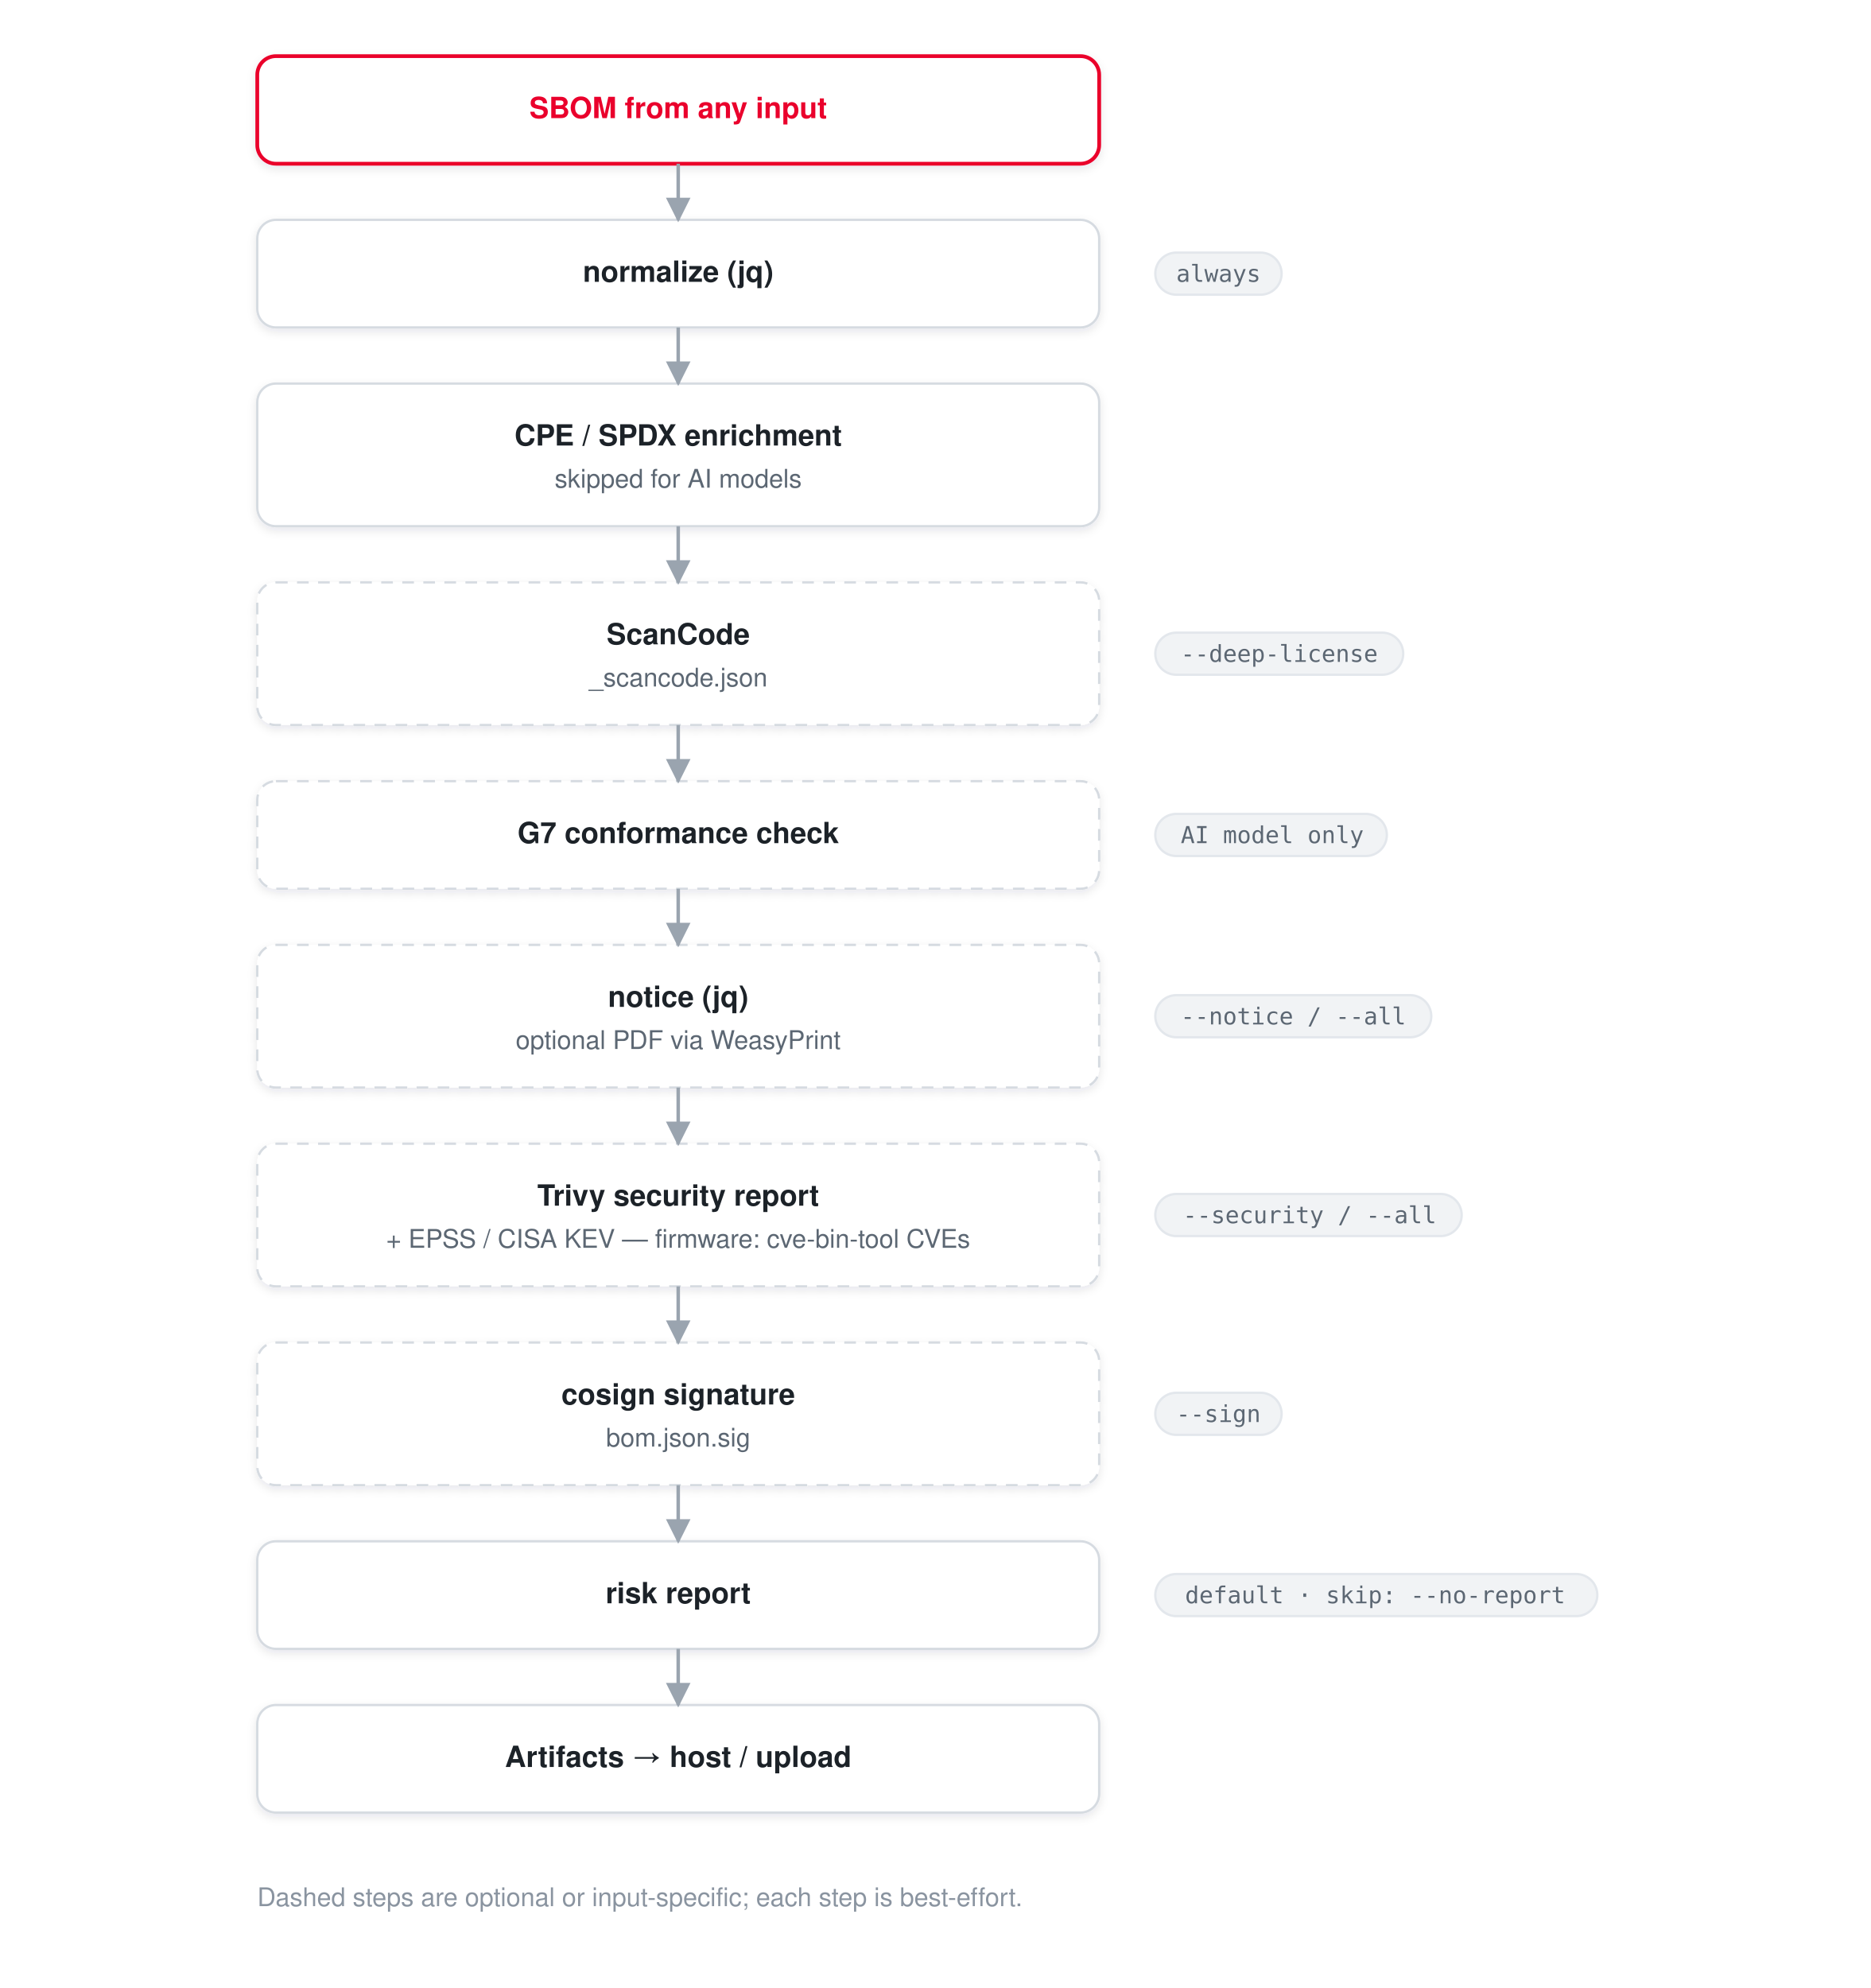
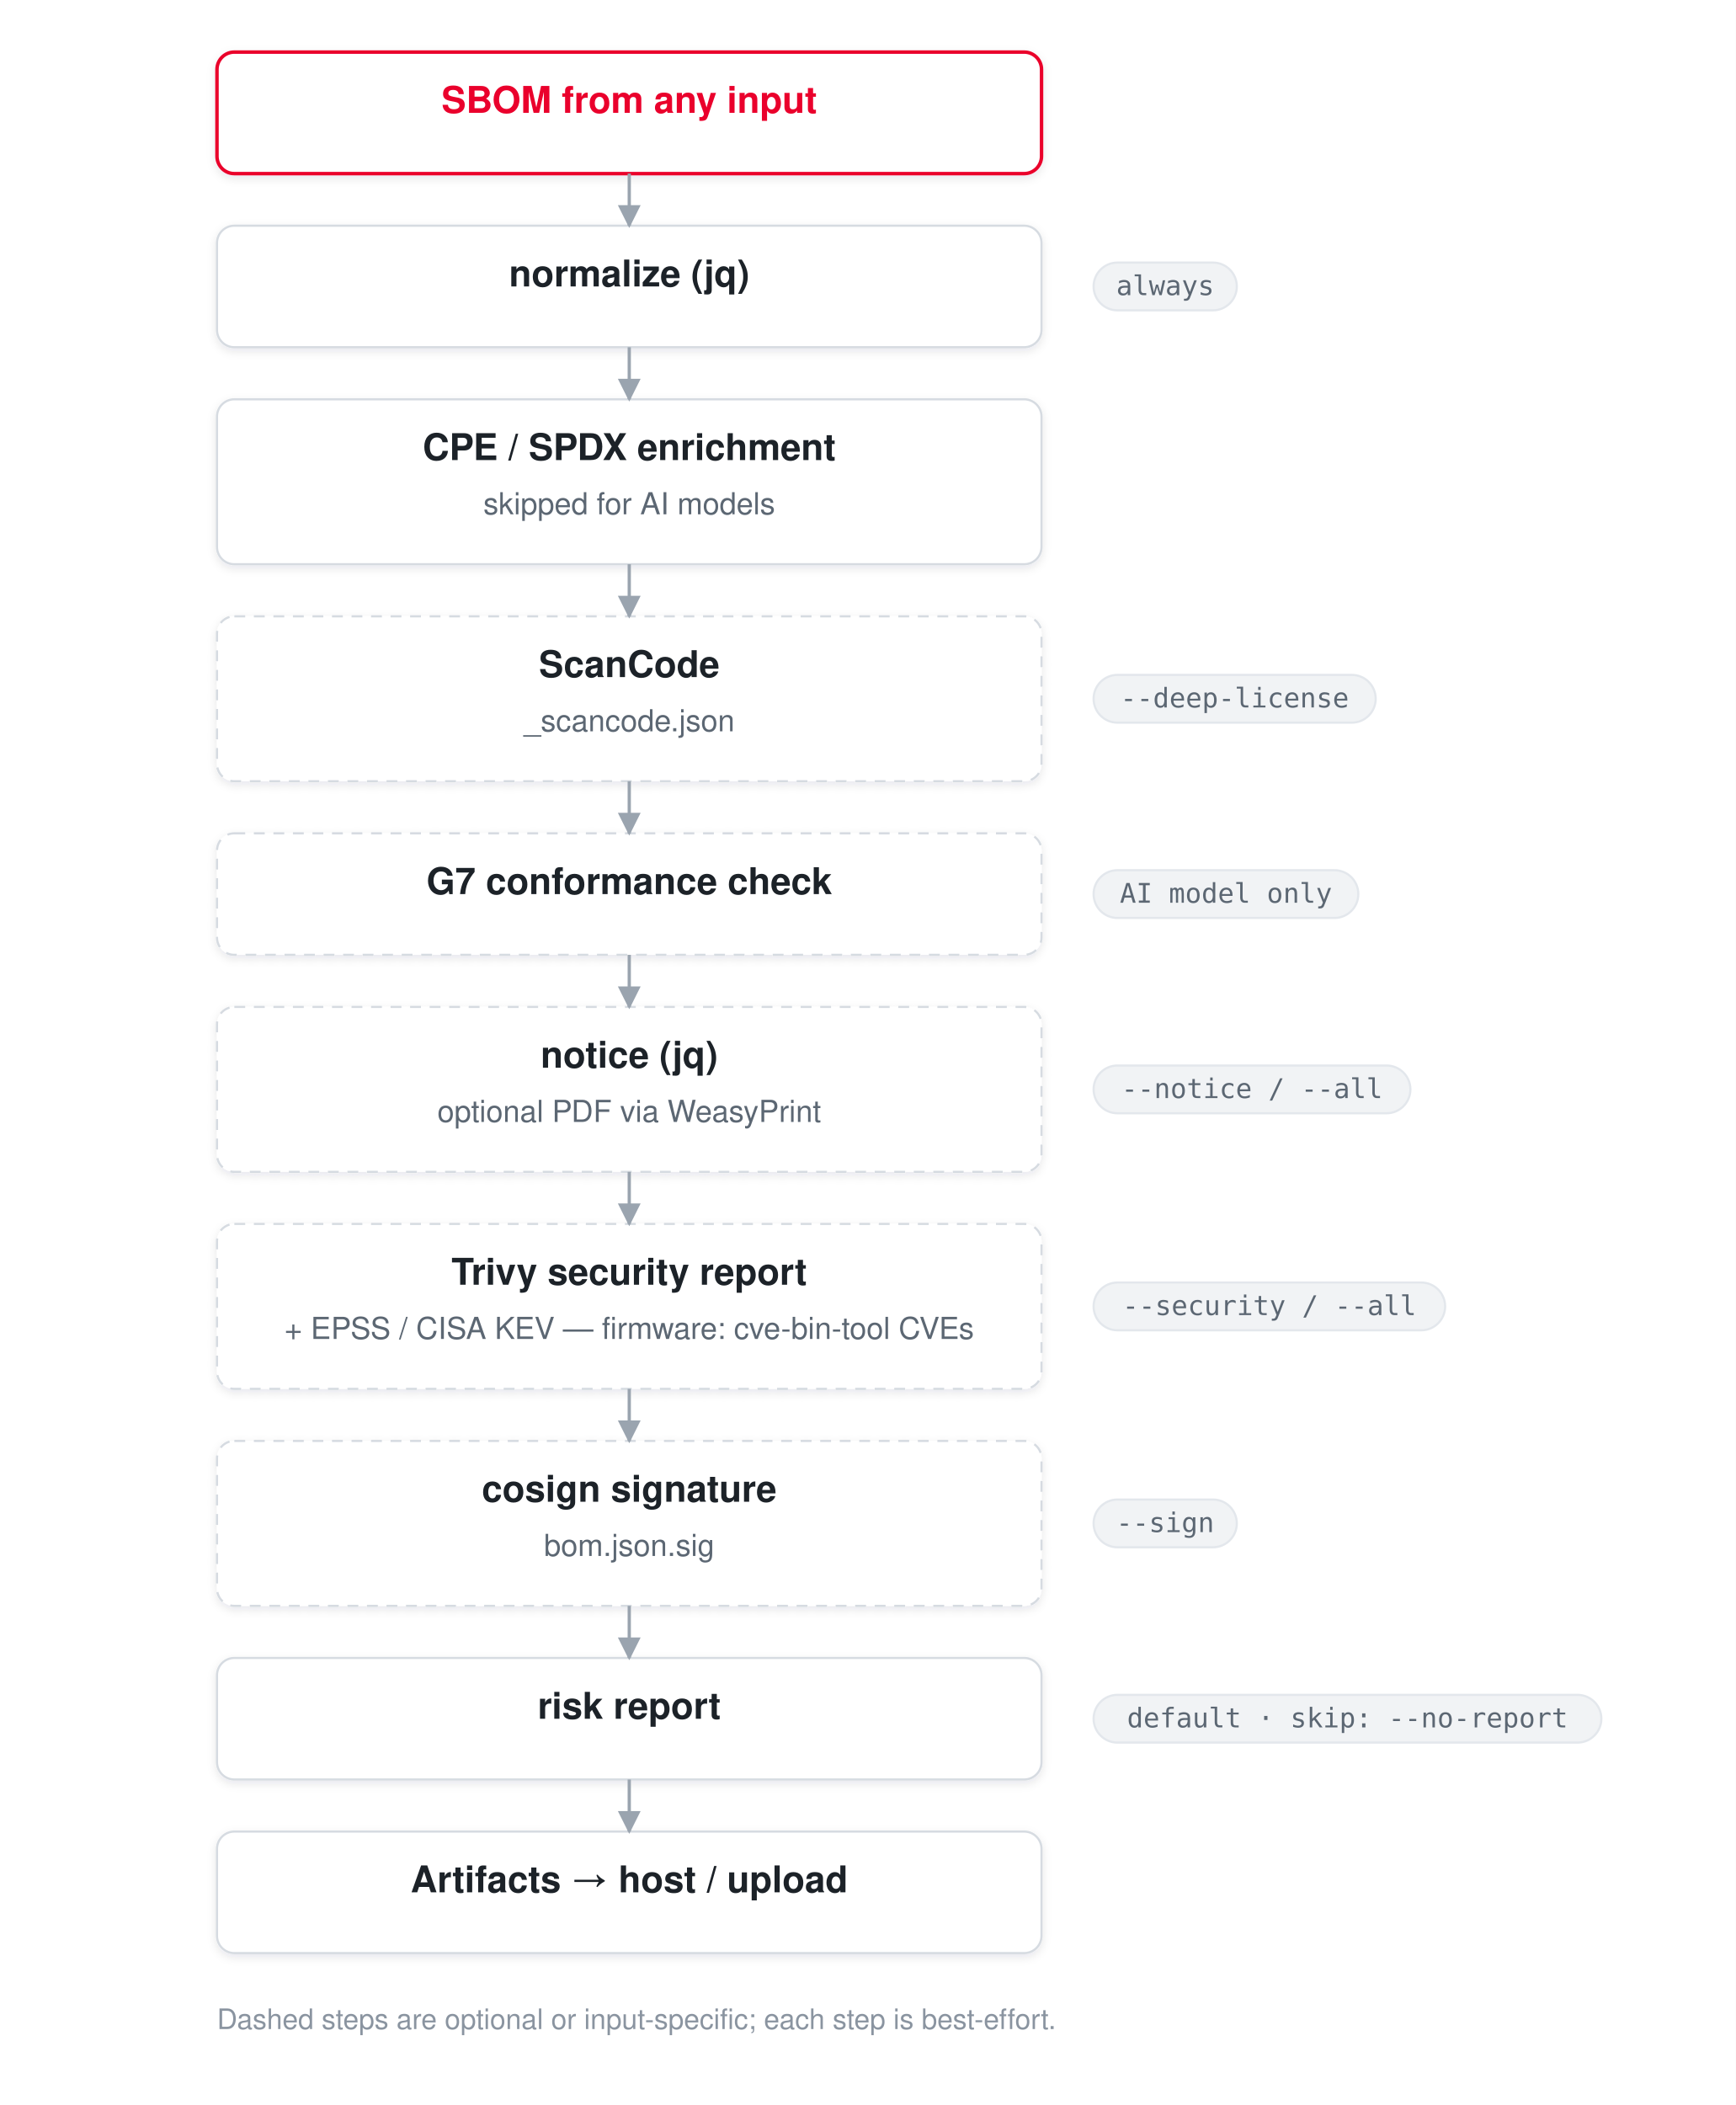
- <svg xmlns="http://www.w3.org/2000/svg" width="800" height="850" viewBox="0 0 800 850">
+ <svg xmlns="http://www.w3.org/2000/svg" width="800" height="970" viewBox="0 0 800 970">
  <defs>
    <marker id="arr" viewBox="0 0 10 10" refX="9" refY="5" markerWidth="7" markerHeight="7" orient="auto-start-reverse">
      <path d="M0,0 L10,5 L0,10 z" fill="#9aa4af" />
    </marker>
    <filter id="sh" x="-20%" y="-20%" width="140%" height="160%">
      <feDropShadow dx="0" dy="1.5" stdDeviation="2" flood-color="#1c2228" flood-opacity="0.10" />
    </filter>
  </defs>
-   <rect width="800" height="850" fill="#ffffff" />
-   <rect x="110" y="24" width="360" height="46" rx="8" fill="#ffffff" stroke="#EA002C" stroke-width="1.6" filter="url(#sh)" />
-   <text x="290.0" y="50.5" text-anchor="middle" font-family="'Helvetica Neue',Helvetica,Arial,sans-serif" font-size="12.5" font-weight="600" fill="#EA002C">SBOM from any input</text>
-   <rect x="110" y="94" width="360" height="46" rx="8" fill="#ffffff" stroke="#d6dbe1" stroke-width="1" filter="url(#sh)" />
-   <text x="290.0" y="120.5" text-anchor="middle" font-family="'Helvetica Neue',Helvetica,Arial,sans-serif" font-size="12.5" font-weight="600" fill="#1c2228">normalize (jq)</text>
-   <rect x="494" y="108.0" width="54" height="18" rx="9" fill="#f1f3f5" stroke="#e3e7ec" />
-   <text x="521" y="120.5" text-anchor="middle" font-family="SFMono-Regular,Menlo,Consolas,monospace" font-size="10" fill="#5c6773">always</text>
-   <rect x="110" y="164" width="360" height="61" rx="8" fill="#ffffff" stroke="#d6dbe1" stroke-width="1" filter="url(#sh)" />
-   <text x="290.0" y="190.5" text-anchor="middle" font-family="'Helvetica Neue',Helvetica,Arial,sans-serif" font-size="12.5" font-weight="600" fill="#1c2228">CPE / SPDX enrichment</text>
-   <text x="290.0" y="208.5" text-anchor="middle" font-family="'Helvetica Neue',Helvetica,Arial,sans-serif" font-size="11" fill="#5c6773">skipped for AI models</text>
-   <rect x="110" y="249" width="360" height="61" rx="8" fill="#ffffff" stroke="#d6dbe1" stroke-width="1" stroke-dasharray="5 4" filter="url(#sh)" />
-   <text x="290.0" y="275.5" text-anchor="middle" font-family="'Helvetica Neue',Helvetica,Arial,sans-serif" font-size="12.5" font-weight="600" fill="#1c2228">ScanCode</text>
-   <text x="290.0" y="293.5" text-anchor="middle" font-family="'Helvetica Neue',Helvetica,Arial,sans-serif" font-size="11" fill="#5c6773">_scancode.json</text>
-   <rect x="494" y="270.5" width="106" height="18" rx="9" fill="#f1f3f5" stroke="#e3e7ec" />
-   <text x="547" y="283.0" text-anchor="middle" font-family="SFMono-Regular,Menlo,Consolas,monospace" font-size="10" fill="#5c6773">--deep-license</text>
-   <rect x="110" y="334" width="360" height="46" rx="8" fill="#ffffff" stroke="#d6dbe1" stroke-width="1" stroke-dasharray="5 4" filter="url(#sh)" />
-   <text x="290.0" y="360.5" text-anchor="middle" font-family="'Helvetica Neue',Helvetica,Arial,sans-serif" font-size="12.5" font-weight="600" fill="#1c2228">G7 conformance check</text>
-   <rect x="494" y="348.0" width="99" height="18" rx="9" fill="#f1f3f5" stroke="#e3e7ec" />
-   <text x="544" y="360.5" text-anchor="middle" font-family="SFMono-Regular,Menlo,Consolas,monospace" font-size="10" fill="#5c6773">AI model only</text>
-   <rect x="110" y="404" width="360" height="61" rx="8" fill="#ffffff" stroke="#d6dbe1" stroke-width="1" stroke-dasharray="5 4" filter="url(#sh)" />
-   <text x="290.0" y="430.5" text-anchor="middle" font-family="'Helvetica Neue',Helvetica,Arial,sans-serif" font-size="12.5" font-weight="600" fill="#1c2228">notice (jq)</text>
-   <text x="290.0" y="448.5" text-anchor="middle" font-family="'Helvetica Neue',Helvetica,Arial,sans-serif" font-size="11" fill="#5c6773">optional PDF via WeasyPrint</text>
-   <rect x="494" y="425.5" width="118" height="18" rx="9" fill="#f1f3f5" stroke="#e3e7ec" />
-   <text x="553" y="438.0" text-anchor="middle" font-family="SFMono-Regular,Menlo,Consolas,monospace" font-size="10" fill="#5c6773">--notice / --all</text>
-   <rect x="110" y="489" width="360" height="61" rx="8" fill="#ffffff" stroke="#d6dbe1" stroke-width="1" stroke-dasharray="5 4" filter="url(#sh)" />
-   <text x="290.0" y="515.5" text-anchor="middle" font-family="'Helvetica Neue',Helvetica,Arial,sans-serif" font-size="12.5" font-weight="600" fill="#1c2228">Trivy security report</text>
-   <text x="290.0" y="533.5" text-anchor="middle" font-family="'Helvetica Neue',Helvetica,Arial,sans-serif" font-size="11" fill="#5c6773">+ EPSS / CISA KEV — firmware: cve-bin-tool CVEs</text>
-   <rect x="494" y="510.5" width="131" height="18" rx="9" fill="#f1f3f5" stroke="#e3e7ec" />
-   <text x="560" y="523.0" text-anchor="middle" font-family="SFMono-Regular,Menlo,Consolas,monospace" font-size="10" fill="#5c6773">--security / --all</text>
-   <rect x="110" y="574" width="360" height="61" rx="8" fill="#ffffff" stroke="#d6dbe1" stroke-width="1" stroke-dasharray="5 4" filter="url(#sh)" />
-   <text x="290.0" y="600.5" text-anchor="middle" font-family="'Helvetica Neue',Helvetica,Arial,sans-serif" font-size="12.5" font-weight="600" fill="#1c2228">cosign signature</text>
-   <text x="290.0" y="618.5" text-anchor="middle" font-family="'Helvetica Neue',Helvetica,Arial,sans-serif" font-size="11" fill="#5c6773">bom.json.sig</text>
-   <rect x="494" y="595.5" width="54" height="18" rx="9" fill="#f1f3f5" stroke="#e3e7ec" />
-   <text x="521" y="608.0" text-anchor="middle" font-family="SFMono-Regular,Menlo,Consolas,monospace" font-size="10" fill="#5c6773">--sign</text>
-   <rect x="110" y="659" width="360" height="46" rx="8" fill="#ffffff" stroke="#d6dbe1" stroke-width="1" filter="url(#sh)" />
-   <text x="290.0" y="685.5" text-anchor="middle" font-family="'Helvetica Neue',Helvetica,Arial,sans-serif" font-size="12.5" font-weight="600" fill="#1c2228">risk report</text>
-   <rect x="494" y="673.0" width="189" height="18" rx="9" fill="#f1f3f5" stroke="#e3e7ec" />
-   <text x="588" y="685.5" text-anchor="middle" font-family="SFMono-Regular,Menlo,Consolas,monospace" font-size="10" fill="#5c6773">default · skip: --no-report</text>
-   <rect x="110" y="729" width="360" height="46" rx="8" fill="#ffffff" stroke="#d6dbe1" stroke-width="1" filter="url(#sh)" />
-   <text x="290.0" y="755.5" text-anchor="middle" font-family="'Helvetica Neue',Helvetica,Arial,sans-serif" font-size="12.5" font-weight="600" fill="#1c2228">Artifacts → host / upload</text>
-   <path d="M290.0,70 L290.0,94" fill="none" stroke="#9aa4af" stroke-width="1.5" marker-end="url(#arr)" />
-   <path d="M290.0,140 L290.0,164" fill="none" stroke="#9aa4af" stroke-width="1.5" marker-end="url(#arr)" />
-   <path d="M290.0,225 L290.0,249" fill="none" stroke="#9aa4af" stroke-width="1.5" marker-end="url(#arr)" />
-   <path d="M290.0,310 L290.0,334" fill="none" stroke="#9aa4af" stroke-width="1.5" marker-end="url(#arr)" />
-   <path d="M290.0,380 L290.0,404" fill="none" stroke="#9aa4af" stroke-width="1.5" marker-end="url(#arr)" />
-   <path d="M290.0,465 L290.0,489" fill="none" stroke="#9aa4af" stroke-width="1.5" marker-end="url(#arr)" />
-   <path d="M290.0,550 L290.0,574" fill="none" stroke="#9aa4af" stroke-width="1.5" marker-end="url(#arr)" />
-   <path d="M290.0,635 L290.0,659" fill="none" stroke="#9aa4af" stroke-width="1.5" marker-end="url(#arr)" />
-   <path d="M290.0,705 L290.0,729" fill="none" stroke="#9aa4af" stroke-width="1.5" marker-end="url(#arr)" />
-   <text x="110" y="815" text-anchor="start" font-family="'Helvetica Neue',Helvetica,Arial,sans-serif" font-size="11" font-weight="400" fill="#8a94a0">Dashed steps are optional or input-specific; each step is best-effort.</text>
+   <rect width="800" height="970" fill="#ffffff" />
+   <rect x="100" y="24" width="380" height="56" rx="8" fill="#ffffff" stroke="#EA002C" stroke-width="1.6" filter="url(#sh)" />
+   <text x="290.0" y="52.0" text-anchor="middle" font-family="'Helvetica Neue',Helvetica,Arial,sans-serif" font-size="17" font-weight="600" fill="#EA002C">SBOM from any input</text>
+   <rect x="100" y="104" width="380" height="56" rx="8" fill="#ffffff" stroke="#d6dbe1" stroke-width="1" filter="url(#sh)" />
+   <text x="290.0" y="132.0" text-anchor="middle" font-family="'Helvetica Neue',Helvetica,Arial,sans-serif" font-size="17" font-weight="600" fill="#1c2228">normalize (jq)</text>
+   <rect x="504" y="121.0" width="66" height="22" rx="11" fill="#f1f3f5" stroke="#e3e7ec" />
+   <text x="537" y="136.0" text-anchor="middle" font-family="SFMono-Regular,Menlo,Consolas,monospace" font-size="12.5" fill="#5c6773">always</text>
+   <rect x="100" y="184" width="380" height="76" rx="8" fill="#ffffff" stroke="#d6dbe1" stroke-width="1" filter="url(#sh)" />
+   <text x="290.0" y="212.0" text-anchor="middle" font-family="'Helvetica Neue',Helvetica,Arial,sans-serif" font-size="17" font-weight="600" fill="#1c2228">CPE / SPDX enrichment</text>
+   <text x="290.0" y="237.0" text-anchor="middle" font-family="'Helvetica Neue',Helvetica,Arial,sans-serif" font-size="14" fill="#5c6773">skipped for AI models</text>
+   <rect x="100" y="284" width="380" height="76" rx="8" fill="#ffffff" stroke="#d6dbe1" stroke-width="1" stroke-dasharray="5 4" filter="url(#sh)" />
+   <text x="290.0" y="312.0" text-anchor="middle" font-family="'Helvetica Neue',Helvetica,Arial,sans-serif" font-size="17" font-weight="600" fill="#1c2228">ScanCode</text>
+   <text x="290.0" y="337.0" text-anchor="middle" font-family="'Helvetica Neue',Helvetica,Arial,sans-serif" font-size="14" fill="#5c6773">_scancode.json</text>
+   <rect x="504" y="311.0" width="130" height="22" rx="11" fill="#f1f3f5" stroke="#e3e7ec" />
+   <text x="569" y="326.0" text-anchor="middle" font-family="SFMono-Regular,Menlo,Consolas,monospace" font-size="12.5" fill="#5c6773">--deep-license</text>
+   <rect x="100" y="384" width="380" height="56" rx="8" fill="#ffffff" stroke="#d6dbe1" stroke-width="1" stroke-dasharray="5 4" filter="url(#sh)" />
+   <text x="290.0" y="412.0" text-anchor="middle" font-family="'Helvetica Neue',Helvetica,Arial,sans-serif" font-size="17" font-weight="600" fill="#1c2228">G7 conformance check</text>
+   <rect x="504" y="401.0" width="122" height="22" rx="11" fill="#f1f3f5" stroke="#e3e7ec" />
+   <text x="565" y="416.0" text-anchor="middle" font-family="SFMono-Regular,Menlo,Consolas,monospace" font-size="12.5" fill="#5c6773">AI model only</text>
+   <rect x="100" y="464" width="380" height="76" rx="8" fill="#ffffff" stroke="#d6dbe1" stroke-width="1" stroke-dasharray="5 4" filter="url(#sh)" />
+   <text x="290.0" y="492.0" text-anchor="middle" font-family="'Helvetica Neue',Helvetica,Arial,sans-serif" font-size="17" font-weight="600" fill="#1c2228">notice (jq)</text>
+   <text x="290.0" y="517.0" text-anchor="middle" font-family="'Helvetica Neue',Helvetica,Arial,sans-serif" font-size="14" fill="#5c6773">optional PDF via WeasyPrint</text>
+   <rect x="504" y="491.0" width="146" height="22" rx="11" fill="#f1f3f5" stroke="#e3e7ec" />
+   <text x="577" y="506.0" text-anchor="middle" font-family="SFMono-Regular,Menlo,Consolas,monospace" font-size="12.5" fill="#5c6773">--notice / --all</text>
+   <rect x="100" y="564" width="380" height="76" rx="8" fill="#ffffff" stroke="#d6dbe1" stroke-width="1" stroke-dasharray="5 4" filter="url(#sh)" />
+   <text x="290.0" y="592.0" text-anchor="middle" font-family="'Helvetica Neue',Helvetica,Arial,sans-serif" font-size="17" font-weight="600" fill="#1c2228">Trivy security report</text>
+   <text x="290.0" y="617.0" text-anchor="middle" font-family="'Helvetica Neue',Helvetica,Arial,sans-serif" font-size="14" fill="#5c6773">+ EPSS / CISA KEV — firmware: cve-bin-tool CVEs</text>
+   <rect x="504" y="591.0" width="162" height="22" rx="11" fill="#f1f3f5" stroke="#e3e7ec" />
+   <text x="585" y="606.0" text-anchor="middle" font-family="SFMono-Regular,Menlo,Consolas,monospace" font-size="12.5" fill="#5c6773">--security / --all</text>
+   <rect x="100" y="664" width="380" height="76" rx="8" fill="#ffffff" stroke="#d6dbe1" stroke-width="1" stroke-dasharray="5 4" filter="url(#sh)" />
+   <text x="290.0" y="692.0" text-anchor="middle" font-family="'Helvetica Neue',Helvetica,Arial,sans-serif" font-size="17" font-weight="600" fill="#1c2228">cosign signature</text>
+   <text x="290.0" y="717.0" text-anchor="middle" font-family="'Helvetica Neue',Helvetica,Arial,sans-serif" font-size="14" fill="#5c6773">bom.json.sig</text>
+   <rect x="504" y="691.0" width="66" height="22" rx="11" fill="#f1f3f5" stroke="#e3e7ec" />
+   <text x="537" y="706.0" text-anchor="middle" font-family="SFMono-Regular,Menlo,Consolas,monospace" font-size="12.5" fill="#5c6773">--sign</text>
+   <rect x="100" y="764" width="380" height="56" rx="8" fill="#ffffff" stroke="#d6dbe1" stroke-width="1" filter="url(#sh)" />
+   <text x="290.0" y="792.0" text-anchor="middle" font-family="'Helvetica Neue',Helvetica,Arial,sans-serif" font-size="17" font-weight="600" fill="#1c2228">risk report</text>
+   <rect x="504" y="781.0" width="234" height="22" rx="11" fill="#f1f3f5" stroke="#e3e7ec" />
+   <text x="621" y="796.0" text-anchor="middle" font-family="SFMono-Regular,Menlo,Consolas,monospace" font-size="12.5" fill="#5c6773">default · skip: --no-report</text>
+   <rect x="100" y="844" width="380" height="56" rx="8" fill="#ffffff" stroke="#d6dbe1" stroke-width="1" filter="url(#sh)" />
+   <text x="290.0" y="872.0" text-anchor="middle" font-family="'Helvetica Neue',Helvetica,Arial,sans-serif" font-size="17" font-weight="600" fill="#1c2228">Artifacts → host / upload</text>
+   <path d="M290.0,80 L290.0,104" fill="none" stroke="#9aa4af" stroke-width="1.5" marker-end="url(#arr)" />
+   <path d="M290.0,160 L290.0,184" fill="none" stroke="#9aa4af" stroke-width="1.5" marker-end="url(#arr)" />
+   <path d="M290.0,260 L290.0,284" fill="none" stroke="#9aa4af" stroke-width="1.5" marker-end="url(#arr)" />
+   <path d="M290.0,360 L290.0,384" fill="none" stroke="#9aa4af" stroke-width="1.5" marker-end="url(#arr)" />
+   <path d="M290.0,440 L290.0,464" fill="none" stroke="#9aa4af" stroke-width="1.5" marker-end="url(#arr)" />
+   <path d="M290.0,540 L290.0,564" fill="none" stroke="#9aa4af" stroke-width="1.5" marker-end="url(#arr)" />
+   <path d="M290.0,640 L290.0,664" fill="none" stroke="#9aa4af" stroke-width="1.5" marker-end="url(#arr)" />
+   <path d="M290.0,740 L290.0,764" fill="none" stroke="#9aa4af" stroke-width="1.5" marker-end="url(#arr)" />
+   <path d="M290.0,820 L290.0,844" fill="none" stroke="#9aa4af" stroke-width="1.5" marker-end="url(#arr)" />
+   <text x="100" y="935" text-anchor="start" font-family="'Helvetica Neue',Helvetica,Arial,sans-serif" font-size="13" font-weight="400" fill="#8a94a0">Dashed steps are optional or input-specific; each step is best-effort.</text>
</svg>
